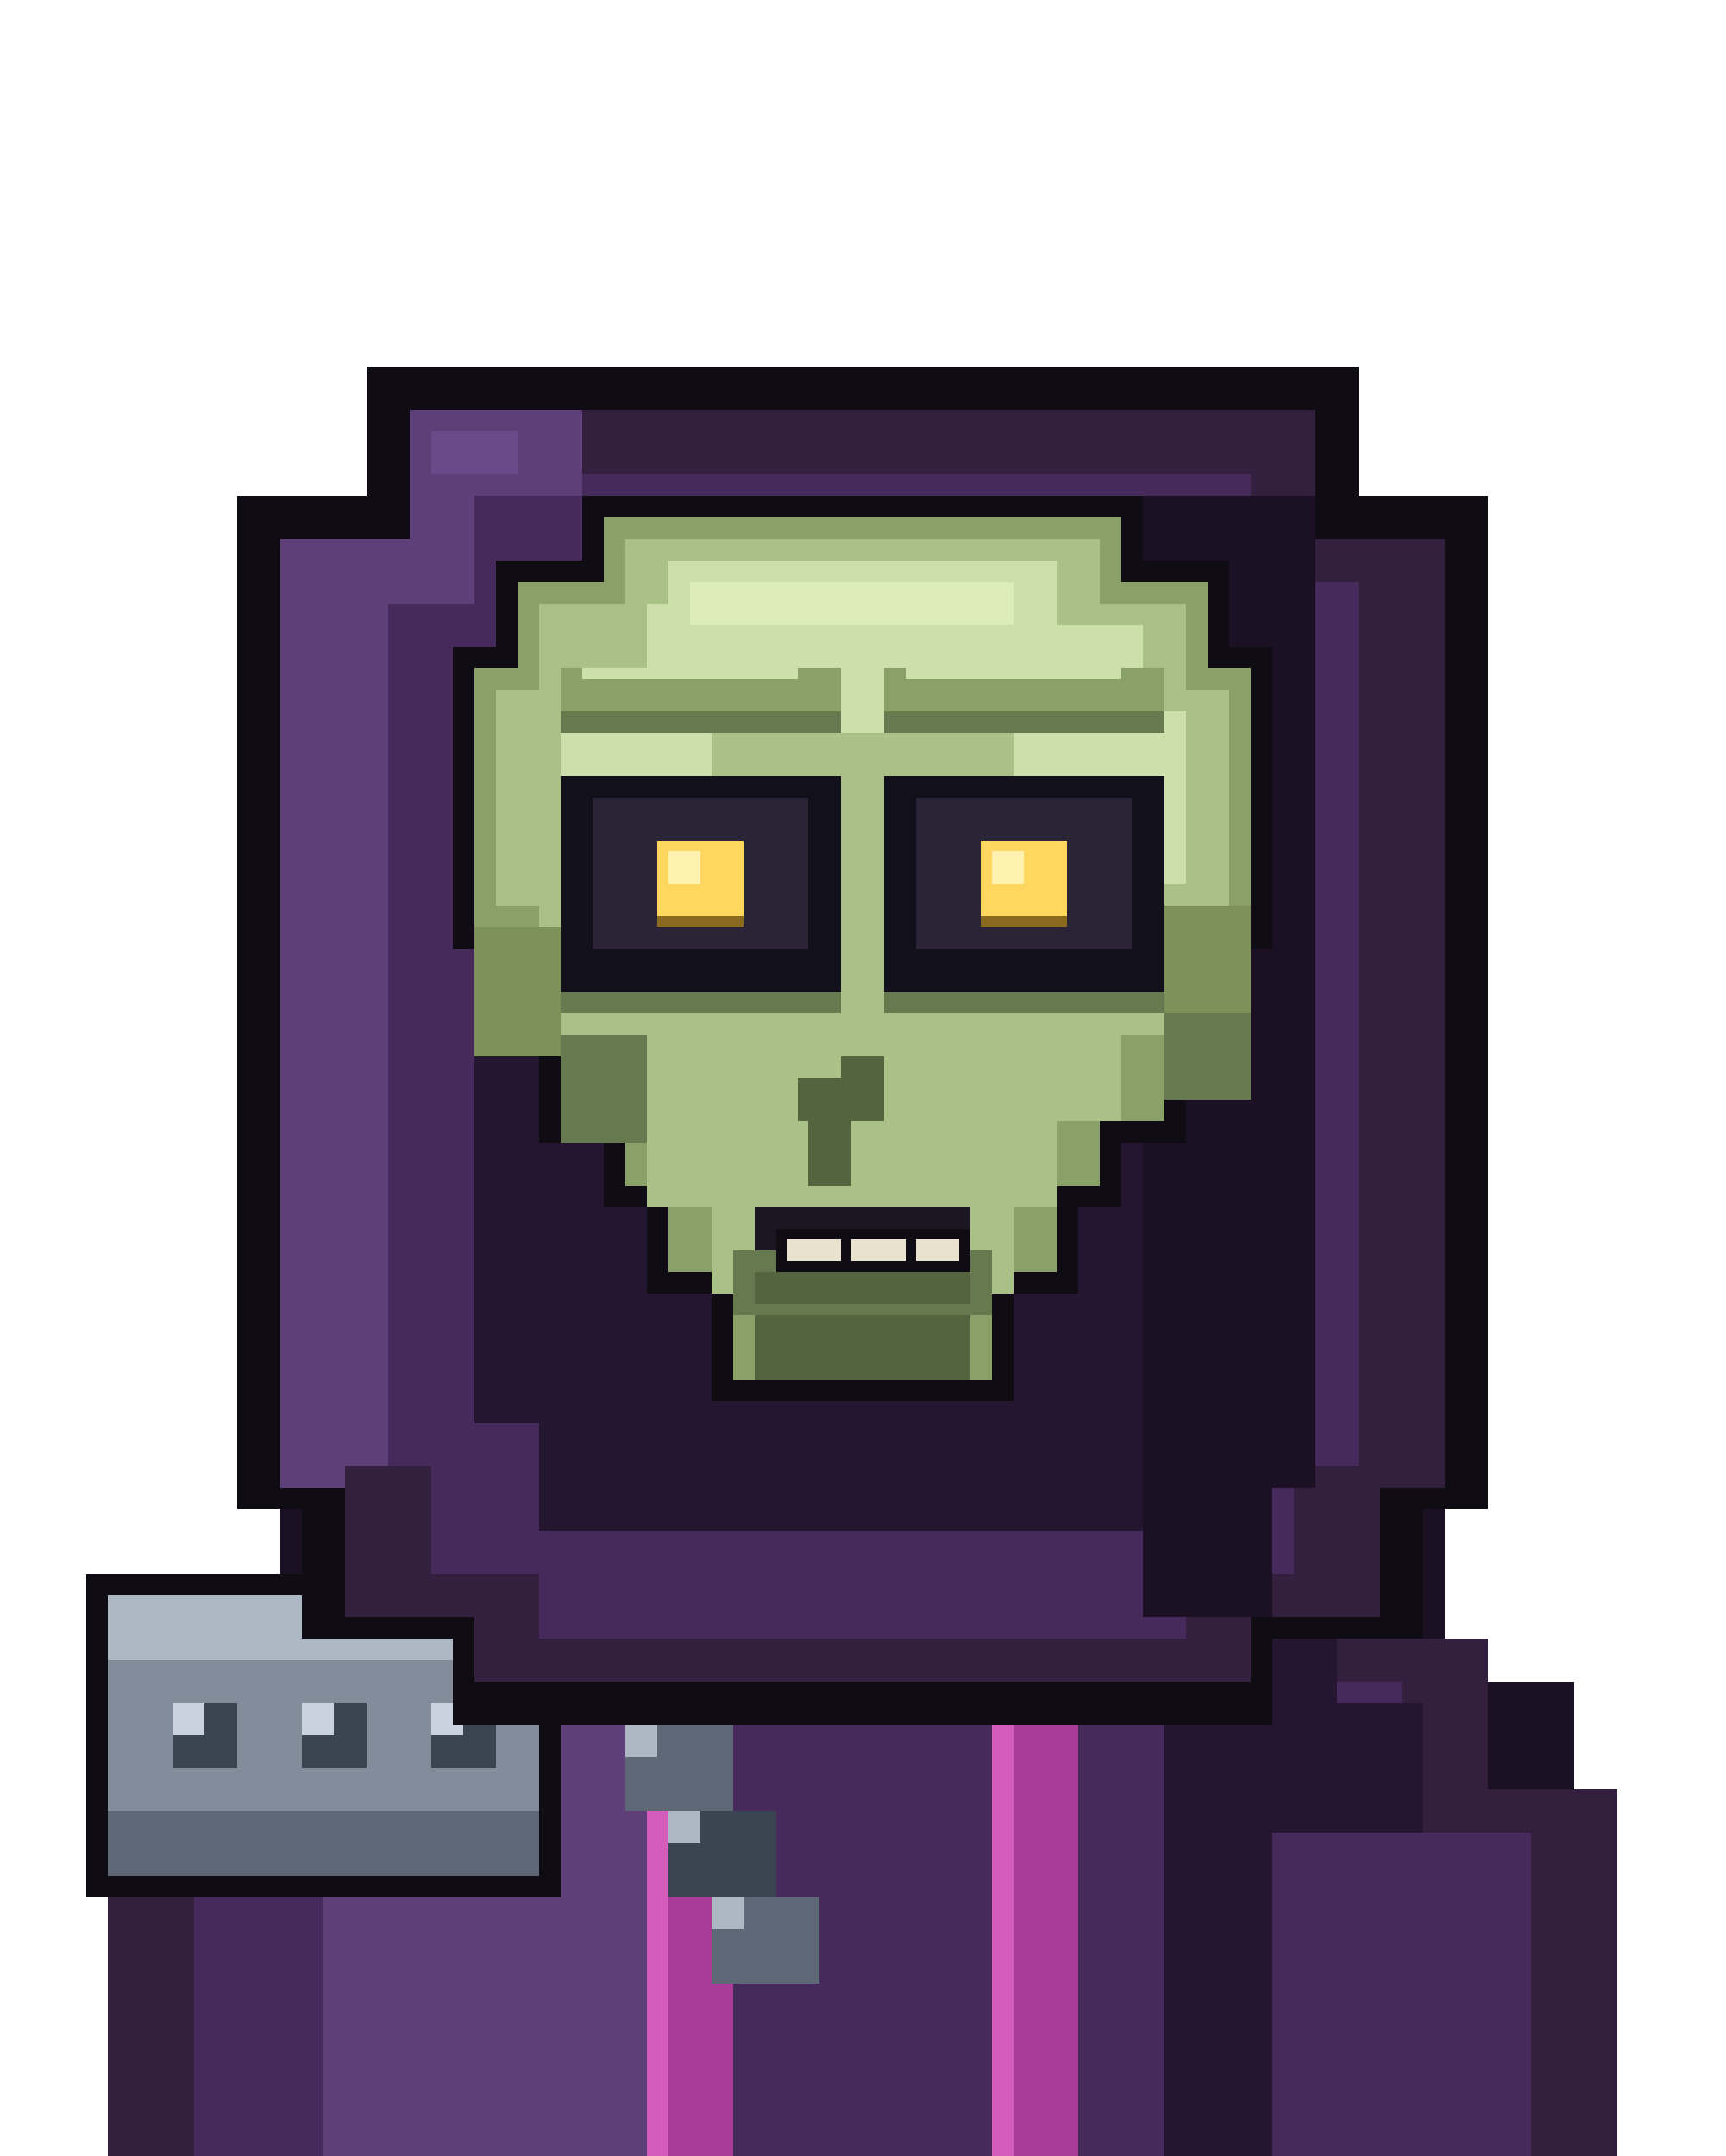
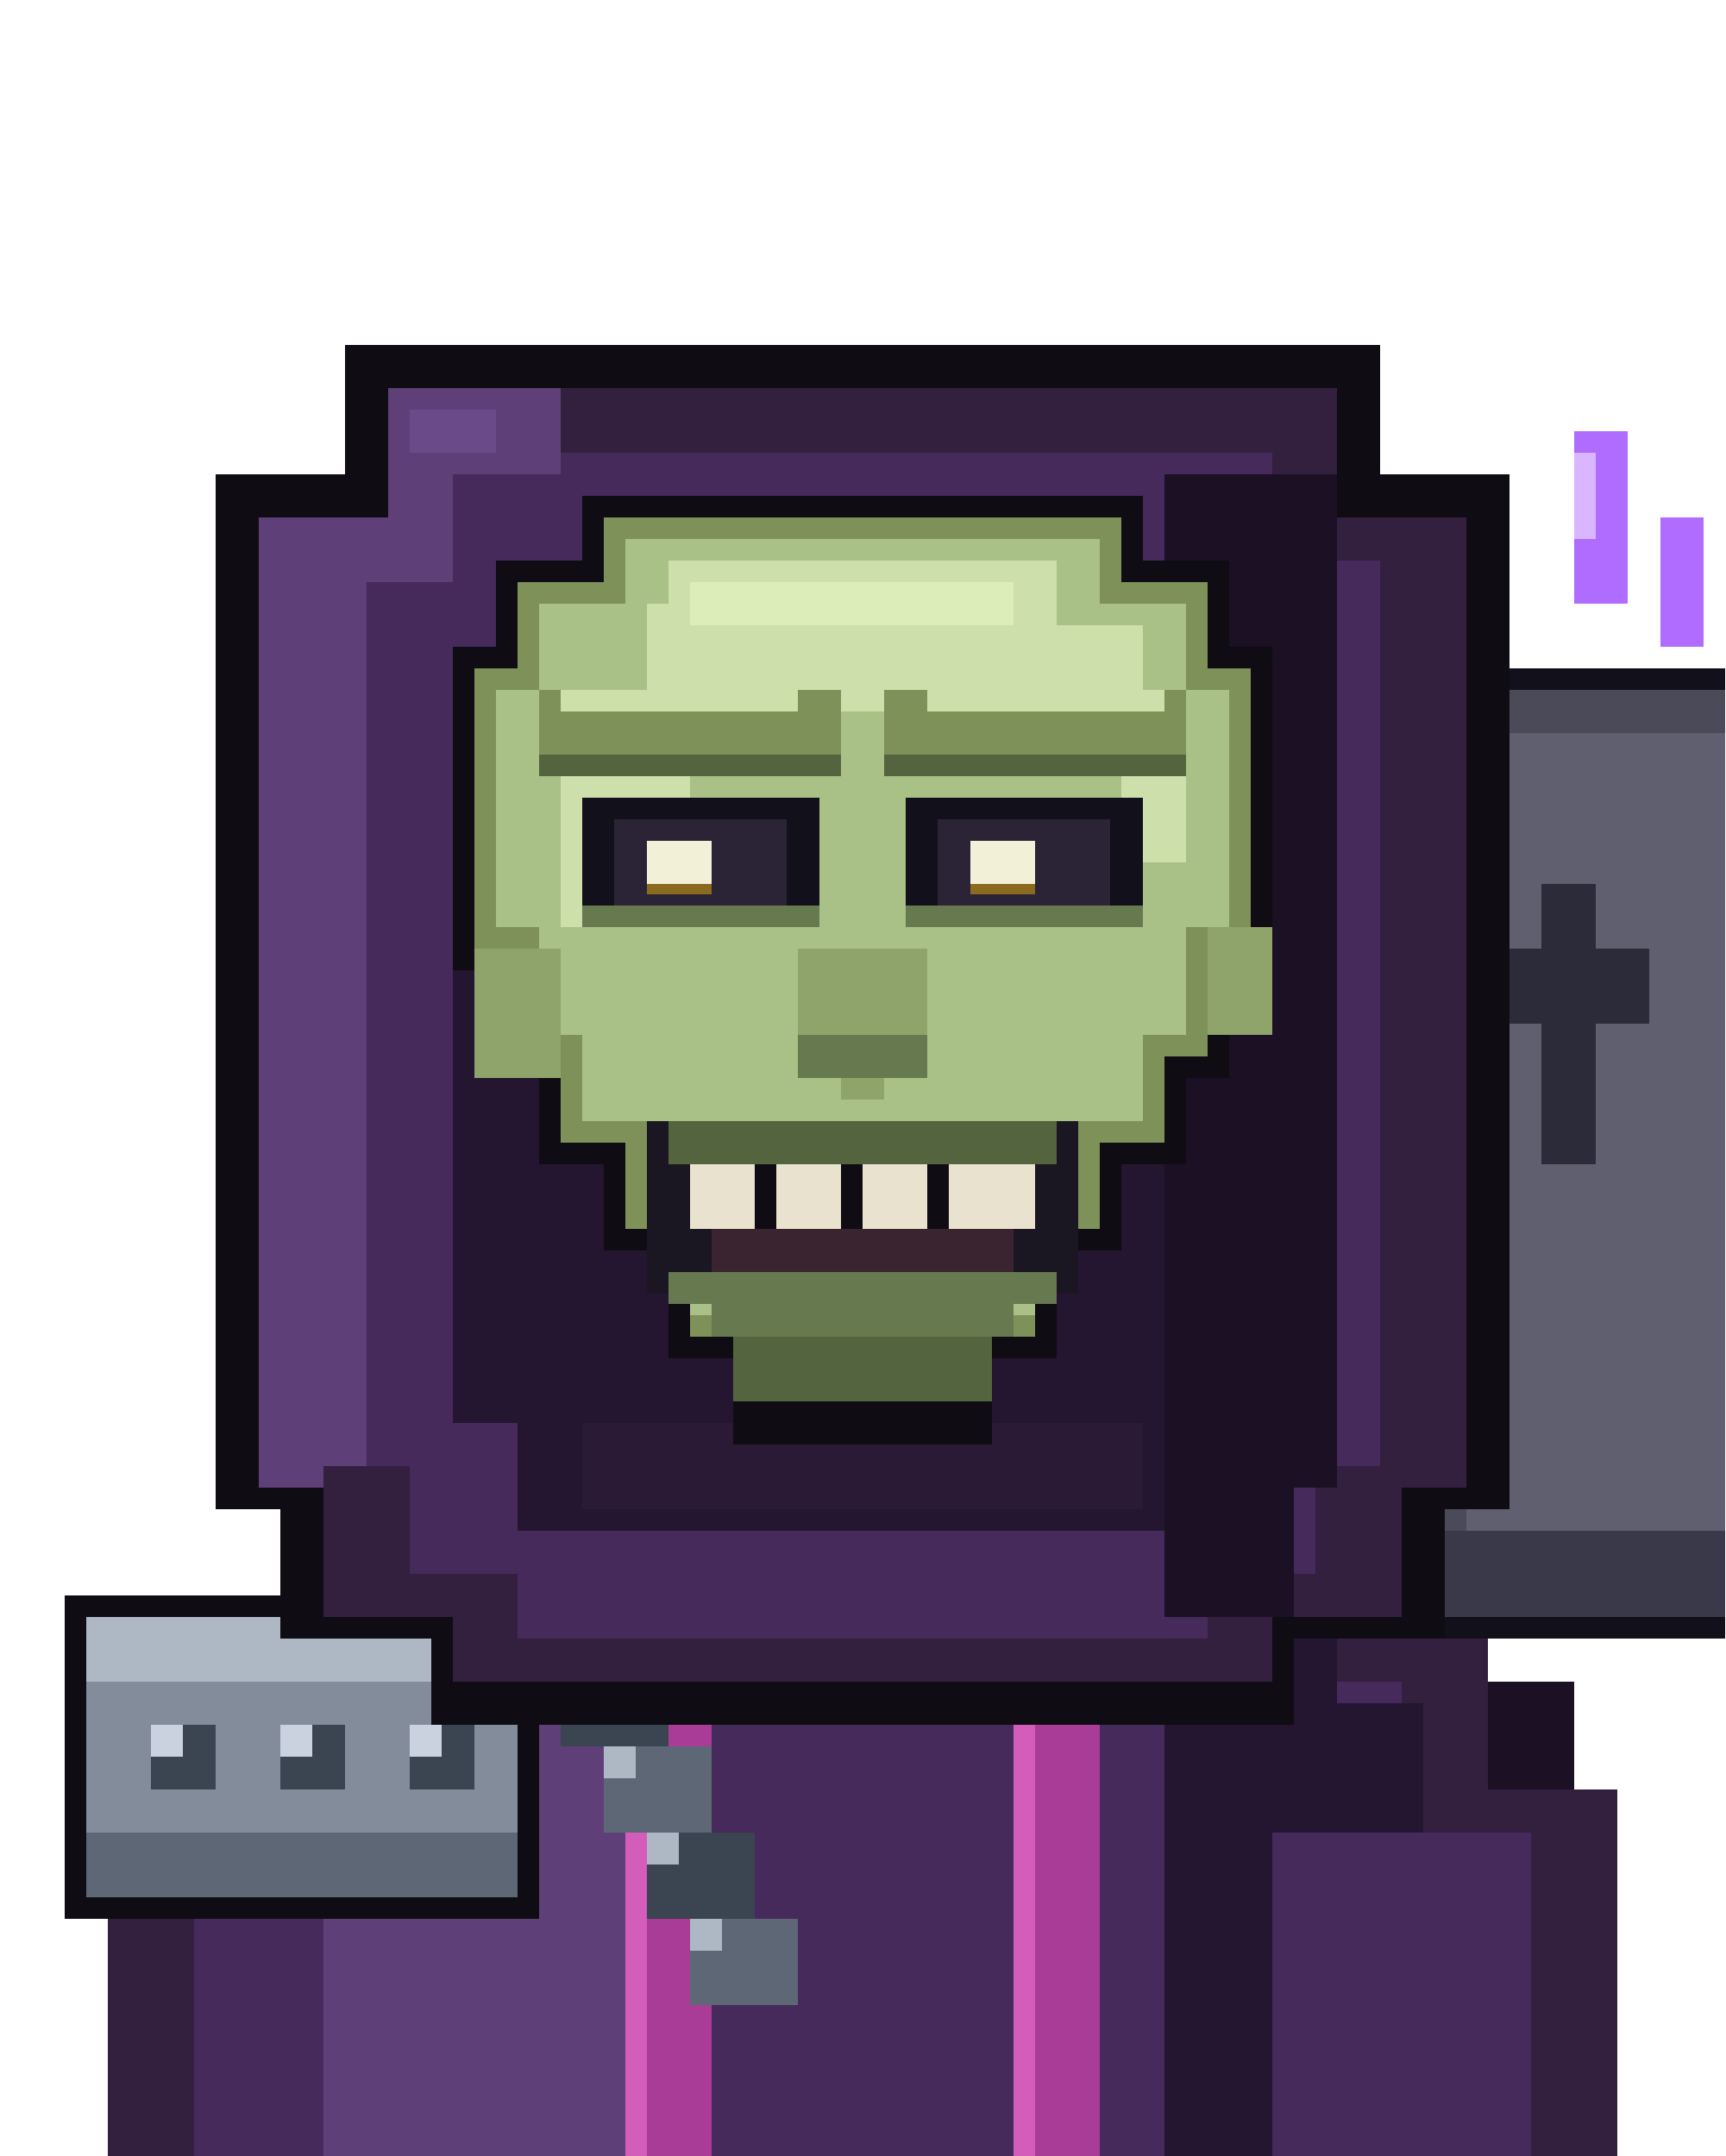
<svg xmlns="http://www.w3.org/2000/svg" width="480" height="600" viewBox="0 0 160 200" shape-rendering="crispEdges">
+   <g id="gravestone">
+     <path fill="#12101a" d="M130 62H160V152H130Z" />
+     <path fill="#4a4a58" d="M133 64H160V150H133Z" />
+     <path fill="#5f5f70" d="M136 68H160V148H136Z" />
+     <path fill="#39394a" d="M133 142H160V150H133Z" />
+     <path fill="#2b2b3a" d="M143 82H148V108H143ZM138 88H153V95H138Z" />
+     <path fill="#b06bff" d="M136 46H140V58H136ZM146 40H151V56H146ZM154 48H158V60H154Z" />
+     <path fill="#d9b6ff" d="M146 42H148V50H146ZM137 48H138V55H137Z" />
+   </g>
  <g id="cloak-back">
    <path fill="#1b1024" d="M14 200V156H26V140H44V132H116V140H134V156H146V200Z" />
  </g>
  <g id="cloak">
    <path fill="#33203f" d="M10 200V166H22V152H44V142H116V152H138V166H150V200Z" />
    <path fill="#452a5b" d="M18 200V170H30V156H50V148H110V156H130V170H142V200Z" />
    <path fill="#5f3f78" d="M30 170H44V158H52V150H62V200H30Z" />
    <path fill="#241530" d="M118 170H132V158H124V150H108V200H118Z" />
-     <path fill="#a83c96" d="M60 146H68V200H60Z" />
-     <path fill="#a83c96" d="M92 146H100V200H92Z" />
-     <path fill="#d45cbb" d="M60 146H62V200H60Z" />
-     <path fill="#d45cbb" d="M92 146H94V200H92Z" />
+     <path fill="#a83c96" d="M58 146H66V200H58Z" />
+     <path fill="#a83c96" d="M94 146H102V200H94Z" />
+     <path fill="#d45cbb" d="M58 146H60V200H58Z" />
+     <path fill="#d45cbb" d="M94 146H96V200H94Z" />
  </g>
  <g id="pauldron">
-     <path fill="#0f0c14" d="M8 146H52V176H8Z" />
-     <path fill="#828c9a" d="M10 148H50V174H10Z" />
-     <path fill="#aeb7c4" d="M10 148H50V154H10Z" />
-     <path fill="#5d6775" d="M10 168H50V174H10Z" />
-     <path fill="#3b4451" d="M16 158H22V164H16ZM28 158H34V164H28ZM40 158H46V164H40Z" />
-     <path fill="#c9d2de" d="M16 158H19V161H16ZM28 158H31V161H28ZM40 158H43V161H40Z" />
+     <path fill="#0f0c14" d="M6 148H50V178H6Z" />
+     <path fill="#828c9a" d="M8 150H48V176H8Z" />
+     <path fill="#aeb7c4" d="M8 150H48V156H8Z" />
+     <path fill="#5d6775" d="M8 170H48V176H8Z" />
+     <path fill="#3b4451" d="M14 160H20V166H14ZM26 160H32V166H26ZM38 160H44V166H38Z" />
+     <path fill="#c9d2de" d="M14 160H17V163H14ZM26 160H29V163H26ZM38 160H41V163H38Z" />
  </g>
  <g id="chains">
-     <path fill="#3b4451" d="M54 152H64V160H54Z" />
-     <path fill="#5d6775" d="M58 160H68V168H58Z" />
-     <path fill="#3b4451" d="M62 168H72V176H62Z" />
-     <path fill="#5d6775" d="M66 176H76V184H66Z" />
-     <path fill="#aeb7c4" d="M54 152H57V155H54ZM58 160H61V163H58ZM62 168H65V171H62ZM66 176H69V179H66Z" />
+     <path fill="#3b4451" d="M52 154H62V162H52Z" />
+     <path fill="#5d6775" d="M56 162H66V170H56Z" />
+     <path fill="#3b4451" d="M60 170H70V178H60Z" />
+     <path fill="#5d6775" d="M64 178H74V186H64Z" />
+     <path fill="#aeb7c4" d="M52 154H55V157H52ZM56 162H59V165H56ZM60 170H63V173H60ZM64 178H67V181H64Z" />
  </g>
  <g id="hood">
-     <path fill="#0f0c14" d="M34 34H126V46H138V140H132V152H118V160H42V152H28V140H22V46H34Z" />
-     <path fill="#33203f" d="M38 38H122V50H134V138H128V150H116V156H44V150H32V138H26V50H38Z" />
-     <path fill="#452a5b" d="M44 44H116V54H126V136H120V146H110V152H50V146H40V136H34V54H44Z" />
-     <path fill="#241530" d="M52 56H108V62H116V132H110V142H50V132H44V62H52Z" />
-     <path fill="#5f3f78" d="M38 38H54V46H44V56H36V136H32V138H26V50H38Z" />
-     <path fill="#1b1024" d="M106 46H122V138H118V150H106Z" />
-     <path fill="#6b4a8a" d="M40 40H48V44H40Z" />
+     <path fill="#0f0c14" d="M32 32H128V44H140V140H134V152H120V160H40V152H26V140H20V44H32Z" />
+     <path fill="#33203f" d="M36 36H124V48H136V138H130V150H118V156H42V150H30V138H24V48H36Z" />
+     <path fill="#452a5b" d="M42 42H118V52H128V136H122V146H112V152H48V146H38V136H32V52H42Z" />
+     <path fill="#241530" d="M50 54H110V60H118V132H112V142H48V132H42V60H50Z" />
+     <path fill="#5f3f78" d="M36 36H52V44H42V54H34V136H30V138H24V48H36Z" />
+     <path fill="#1b1024" d="M108 44H124V138H120V150H108Z" />
+     <path fill="#6b4a8a" d="M38 38H46V42H38Z" />
+     <path fill="#2a1a36" d="M54 132H106V140H54Z" />
  </g>
  <g id="face">
-     <path fill="#0f0c14" d="M54 46H106V52H114V60H118V88H114V98H110V106H104V112H100V120H94V130H66V120H60V112H56V106H50V98H46V88H42V60H46V52H54Z" />
-     <path fill="#89a069" d="M56 48H104V54H112V62H116V86H112V96H108V104H102V110H98V118H92V128H68V118H62V110H58V104H52V96H48V86H44V62H48V54H56Z" />
-     <path fill="#a9c086" d="M58 50H102V56H110V64H114V84H108V96H104V104H98V112H94V120H66V112H60V104H56V96H50V84H46V64H50V56H58Z" />
-     <path fill="#cddfab" d="M62 52H98V58H106V66H110V82H102V74H94V68H66V76H58V88H52V66H60V56H62Z" />
+     <path fill="#0f0c14" d="M54 46H106V52H114V60H118V90H114V100H110V108H104V116H98V126H92V134H68V126H62V116H56V108H50V100H46V90H42V60H46V52H54Z" />
+     <path fill="#7d9159" d="M56 48H104V54H112V62H116V88H112V98H108V106H102V114H96V124H92V130H68V124H64V114H58V106H52V98H48V88H44V62H48V54H56Z" />
+     <path fill="#a9c086" d="M58 50H102V56H110V64H114V86H110V96H106V104H100V112H96V122H64V112H60V104H54V96H50V86H46V64H50V56H58Z" />
+     <path fill="#cddfab" d="M62 52H98V58H106V66H110V80H104V72H96V66H64V74H58V86H52V66H60V56H62Z" />
    <path fill="#dcedb9" d="M64 54H94V58H64Z" />
-     <path fill="#67794f" d="M68 116H92V122H68ZM52 96H60V106H52ZM108 94H116V102H108Z" />
-     <path fill="#54643f" d="M70 122H90V128H70Z" />
-     <path fill="#7d9159" d="M44 86H52V98H44ZM108 84H116V94H108Z" />
+     <path fill="#67794f" d="M66 118H94V124H66Z" />
+     <path fill="#54643f" d="M68 124H92V130H68Z" />
+     <path fill="#8fa46b" d="M44 88H52V100H44ZM112 86H118V96H112Z" />
  </g>
  <g id="expression-brows">
-     <path fill="#89a069" d="M52 62H78V66H52ZM82 62H108V66H82Z" />
-     <path fill="#67794f" d="M52 66H78V68H52ZM82 66H108V68H82Z" />
-     <path fill="#cddfab" d="M54 62H74V63H54ZM84 62H104V63H84Z" />
+     <path fill="#7d9159" d="M50 64H78V70H50ZM82 64H110V70H82Z" />
+     <path fill="#cddfab" d="M52 64H74V66H52ZM86 64H108V66H86Z" />
+     <path fill="#54643f" d="M50 70H78V72H50ZM82 70H110V72H82Z" />
  </g>
  <g id="expression-eyes">
-     <path fill="#12101a" d="M52 72H78V94H52Z" />
-     <path fill="#12101a" d="M82 72H108V94H82Z" />
-     <path fill="#2a2436" d="M55 74H75V88H55ZM85 74H105V88H85Z" />
-     <path fill="#ffd75e" d="M61 78H69V86H61ZM91 78H99V86H91Z" />
-     <path fill="#fff2b0" d="M62 79H65V82H62ZM92 79H95V82H92Z" />
-     <path fill="#8a6a1e" d="M61 85H69V86H61ZM91 85H99V86H91Z" />
-     <path fill="#67794f" d="M52 92H78V94H52ZM82 92H108V94H82Z" />
+     <path fill="#12101a" d="M54 74H76V86H54Z" />
+     <path fill="#12101a" d="M84 74H106V86H84Z" />
+     <path fill="#2a2436" d="M57 76H73V84H57ZM87 76H103V84H87Z" />
+     <path fill="#f3f0d8" d="M60 78H66V82H60ZM90 78H96V82H90Z" />
+     <path fill="#8a6a1e" d="M60 82H66V83H60ZM90 82H96V83H90Z" />
+     <path fill="#67794f" d="M54 84H76V86H54ZM84 84H106V86H84Z" />
  </g>
  <g id="expression-mouth">
-     <path fill="#54643f" d="M78 98H82V104H79V110H75V104H74V100H78Z" />
-     <path fill="#1a1622" d="M70 112H90V118H70Z" />
-     <path fill="#67794f" d="M70 116H90V120H70Z" />
-     <path fill="#0f0c14" d="M72 114H90V118H72Z" />
-     <path fill="#e9e2cf" d="M73 115H89V117H73Z" />
-     <path fill="#0f0c14" d="M78 114H79V118H78ZM84 114H85V118H84Z" />
-     <path fill="#54643f" d="M70 118H90V121H70Z" />
+     <path fill="#8fa46b" d="M74 88H86V96H82V102H78V96H74Z" />
+     <path fill="#67794f" d="M74 96H86V100H74Z" />
+     <path fill="#1a1622" d="M60 104H100V120H60Z" />
+     <path fill="#54643f" d="M62 104H98V108H62Z" />
+     <path fill="#e9e2cf" d="M64 108H96V114H64Z" />
+     <path fill="#0f0c14" d="M70 108H72V114H70ZM78 108H80V114H78ZM86 108H88V114H86Z" />
+     <path fill="#3a2430" d="M66 114H94V118H66Z" />
+     <path fill="#67794f" d="M62 118H98V121H62Z" />
  </g>
</svg>
